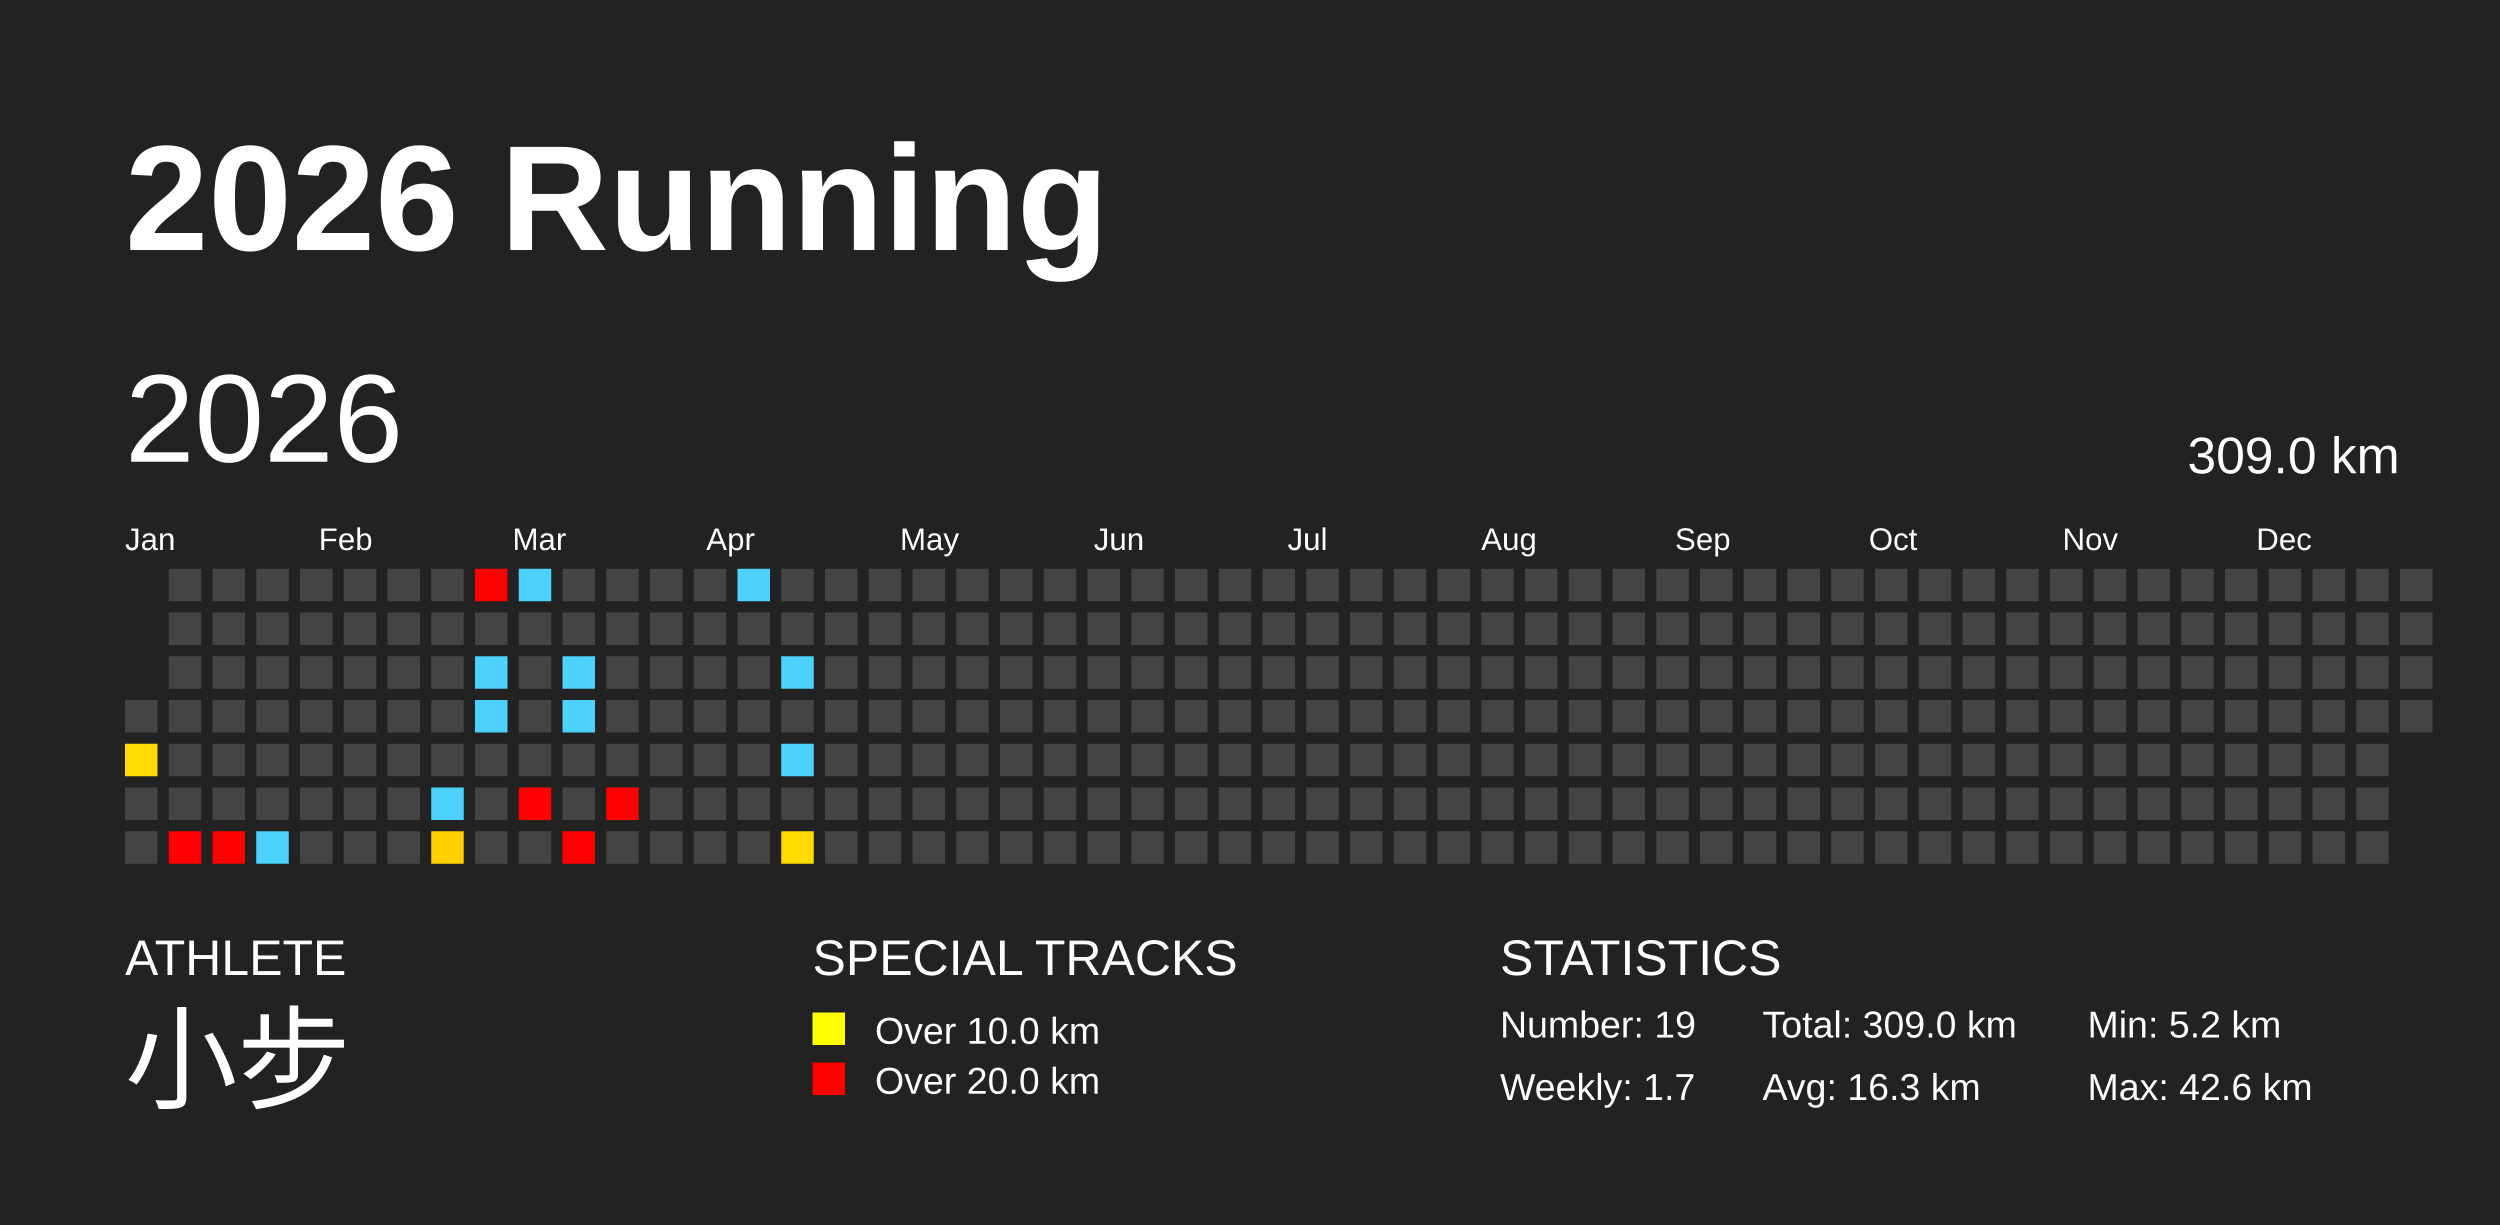
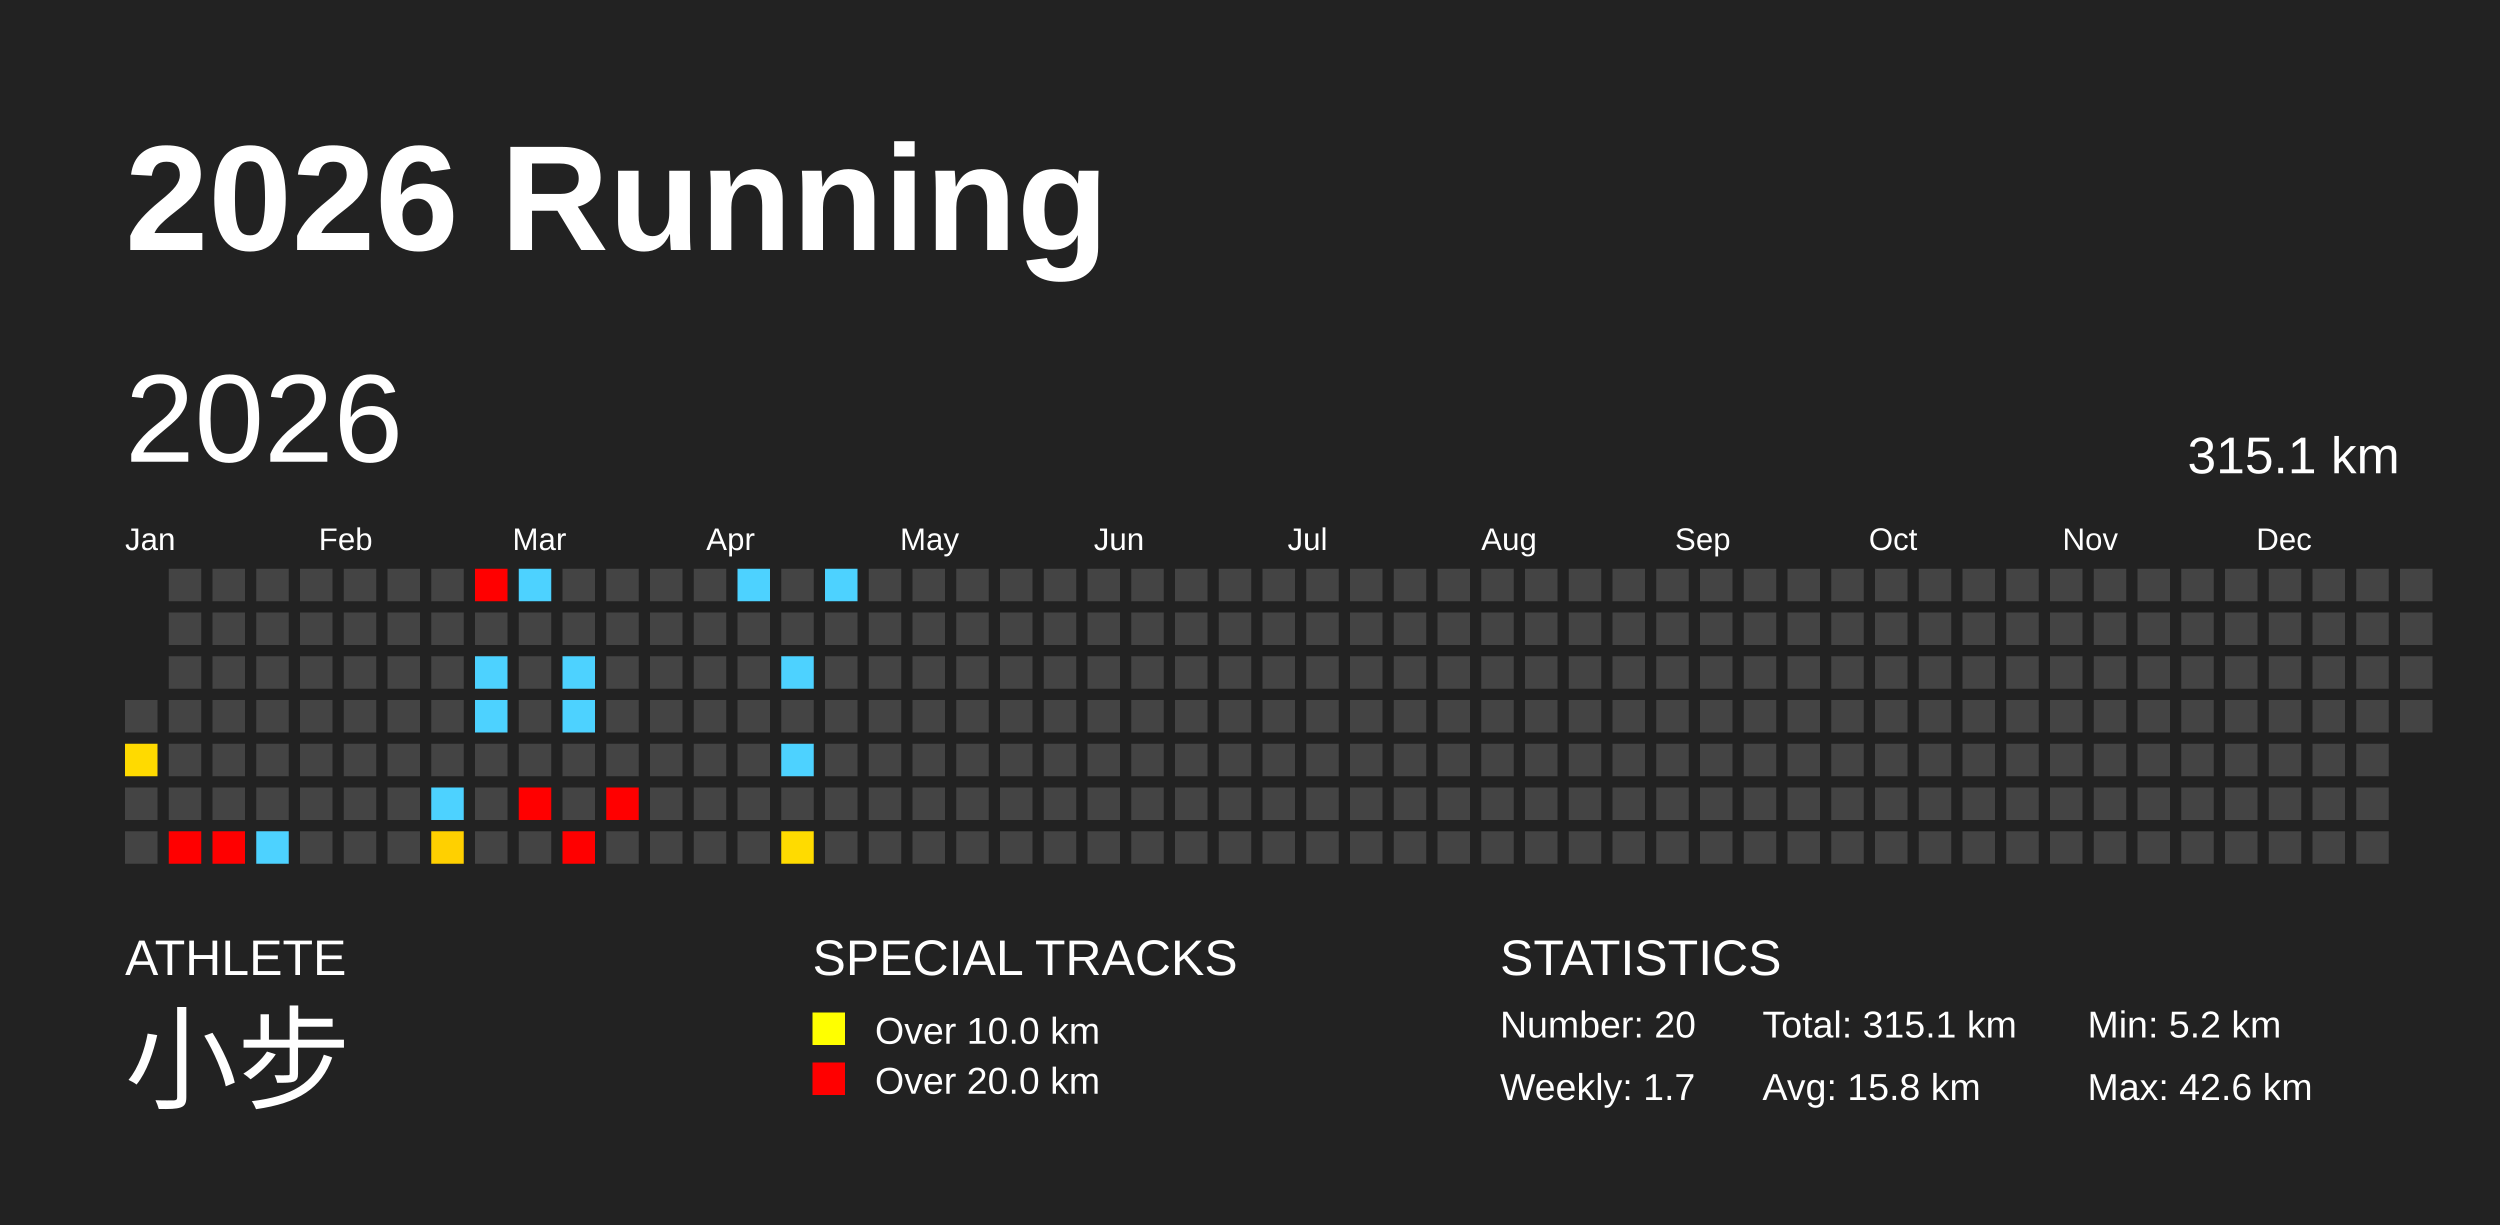
<svg xmlns="http://www.w3.org/2000/svg" baseProfile="full" height="98mm" version="1.1" viewBox="0,0,200,98" width="200mm">
  <defs />
  <rect fill="#222222" height="98" width="200" x="0" y="0" />
  <text fill="#FFFFFF" style="font-size:12px; font-family:Arial; font-weight:bold;" x="10" y="20">2026 Running</text>
  <text fill="#FFFFFF" style="font-size:4px; font-family:Arial" x="10" y="78">ATHLETE</text>
  <text fill="#FFFFFF" style="font-size:9px; font-family:Arial" x="10" y="88">小步</text>
  <text fill="#FFFFFF" style="font-size:4px; font-family:Arial" x="65" y="78">SPECIAL TRACKS</text>
  <rect fill="yellow" height="2.6" width="2.6" x="65" y="81" />
  <text fill="#FFFFFF" style="font-size:3px; font-family:Arial" x="70" y="83.5">Over 10.0 km</text>
  <rect fill="red" height="2.6" width="2.6" x="65" y="85" />
  <text fill="#FFFFFF" style="font-size:3px; font-family:Arial" x="70" y="87.5">Over 20.0 km</text>
  <text fill="#FFFFFF" style="font-size:4px; font-family:Arial" x="120" y="78">STATISTICS</text>
-   <text fill="#FFFFFF" style="font-size:3px; font-family:Arial" x="120" y="83">Number: 19</text>
+   <text fill="#FFFFFF" style="font-size:3px; font-family:Arial" x="120" y="83">Number: 20</text>
  <text fill="#FFFFFF" style="font-size:3px; font-family:Arial" x="120" y="88">Weekly: 1.7</text>
-   <text fill="#FFFFFF" style="font-size:3px; font-family:Arial" x="141" y="83">Total: 309.0 km</text>
-   <text fill="#FFFFFF" style="font-size:3px; font-family:Arial" x="141" y="88">Avg: 16.3 km</text>
+   <text fill="#FFFFFF" style="font-size:3px; font-family:Arial" x="141" y="83">Total: 315.1 km</text>
+   <text fill="#FFFFFF" style="font-size:3px; font-family:Arial" x="141" y="88">Avg: 15.8 km</text>
  <text fill="#FFFFFF" style="font-size:3px; font-family:Arial" x="167" y="83">Min: 5.2 km</text>
  <text fill="#FFFFFF" style="font-size:3px; font-family:Arial" x="167" y="88">Max: 42.6 km</text>
  <text dominant-baseline="hanging" fill="#FFFFFF" style="font-size:10.0px; font-family:Arial;" x="10" y="30">2026</text>
-   <text dominant-baseline="hanging" fill="#FFFFFF" style="font-size:4.125px; font-family:Arial;" x="175" y="35">309.0 km</text>
+   <text dominant-baseline="hanging" fill="#FFFFFF" style="font-size:4.125px; font-family:Arial;" x="175" y="35">315.1 km</text>
  <text fill="#FFFFFF" style="font-size:2.5px; font-family:Arial" x="10.0" y="44">Jan</text>
  <text fill="#FFFFFF" style="font-size:2.5px; font-family:Arial" x="25.5" y="44">Feb</text>
  <text fill="#FFFFFF" style="font-size:2.5px; font-family:Arial" x="41.0" y="44">Mar</text>
  <text fill="#FFFFFF" style="font-size:2.5px; font-family:Arial" x="56.5" y="44">Apr</text>
  <text fill="#FFFFFF" style="font-size:2.5px; font-family:Arial" x="72.0" y="44">May</text>
  <text fill="#FFFFFF" style="font-size:2.5px; font-family:Arial" x="87.5" y="44">Jun</text>
  <text fill="#FFFFFF" style="font-size:2.5px; font-family:Arial" x="103.0" y="44">Jul</text>
  <text fill="#FFFFFF" style="font-size:2.5px; font-family:Arial" x="118.5" y="44">Aug</text>
  <text fill="#FFFFFF" style="font-size:2.5px; font-family:Arial" x="134.0" y="44">Sep</text>
  <text fill="#FFFFFF" style="font-size:2.5px; font-family:Arial" x="149.5" y="44">Oct</text>
  <text fill="#FFFFFF" style="font-size:2.5px; font-family:Arial" x="165.0" y="44">Nov</text>
  <text fill="#FFFFFF" style="font-size:2.5px; font-family:Arial" x="180.5" y="44">Dec</text>
  <rect fill="#444444" height="2.6" width="2.6" x="10.0" y="56.0" />
  <rect fill="#ffda00" height="2.6" width="2.6" x="10.0" y="59.5" />
  <rect fill="#444444" height="2.6" width="2.6" x="10.0" y="63.0" />
  <rect fill="#444444" height="2.6" width="2.6" x="10.0" y="66.5" />
  <rect fill="#444444" height="2.6" width="2.6" x="13.5" y="45.5" />
  <rect fill="#444444" height="2.6" width="2.6" x="13.5" y="49.0" />
  <rect fill="#444444" height="2.6" width="2.6" x="13.5" y="52.5" />
  <rect fill="#444444" height="2.6" width="2.6" x="13.5" y="56.0" />
  <rect fill="#444444" height="2.6" width="2.6" x="13.5" y="59.5" />
  <rect fill="#444444" height="2.6" width="2.6" x="13.5" y="63.0" />
  <rect fill="red" height="2.6" width="2.6" x="13.5" y="66.5" />
  <rect fill="#444444" height="2.6" width="2.6" x="17.0" y="45.5" />
  <rect fill="#444444" height="2.6" width="2.6" x="17.0" y="49.0" />
  <rect fill="#444444" height="2.6" width="2.6" x="17.0" y="52.5" />
  <rect fill="#444444" height="2.6" width="2.6" x="17.0" y="56.0" />
  <rect fill="#444444" height="2.6" width="2.6" x="17.0" y="59.5" />
  <rect fill="#444444" height="2.6" width="2.6" x="17.0" y="63.0" />
  <rect fill="red" height="2.6" width="2.6" x="17.0" y="66.5" />
  <rect fill="#444444" height="2.6" width="2.6" x="20.5" y="45.5" />
  <rect fill="#444444" height="2.6" width="2.6" x="20.5" y="49.0" />
  <rect fill="#444444" height="2.6" width="2.6" x="20.5" y="52.5" />
  <rect fill="#444444" height="2.6" width="2.6" x="20.5" y="56.0" />
  <rect fill="#444444" height="2.6" width="2.6" x="20.5" y="59.5" />
  <rect fill="#444444" height="2.6" width="2.6" x="20.5" y="63.0" />
  <rect fill="#4dd2ff" height="2.6" width="2.6" x="20.5" y="66.5" />
  <rect fill="#444444" height="2.6" width="2.6" x="24.0" y="45.5" />
  <rect fill="#444444" height="2.6" width="2.6" x="24.0" y="49.0" />
  <rect fill="#444444" height="2.6" width="2.6" x="24.0" y="52.5" />
  <rect fill="#444444" height="2.6" width="2.6" x="24.0" y="56.0" />
  <rect fill="#444444" height="2.6" width="2.6" x="24.0" y="59.5" />
  <rect fill="#444444" height="2.6" width="2.6" x="24.0" y="63.0" />
  <rect fill="#444444" height="2.6" width="2.6" x="24.0" y="66.5" />
  <rect fill="#444444" height="2.6" width="2.6" x="27.5" y="45.5" />
  <rect fill="#444444" height="2.6" width="2.6" x="27.5" y="49.0" />
  <rect fill="#444444" height="2.6" width="2.6" x="27.5" y="52.5" />
  <rect fill="#444444" height="2.6" width="2.6" x="27.5" y="56.0" />
  <rect fill="#444444" height="2.6" width="2.6" x="27.5" y="59.5" />
  <rect fill="#444444" height="2.6" width="2.6" x="27.5" y="63.0" />
  <rect fill="#444444" height="2.6" width="2.6" x="27.5" y="66.5" />
  <rect fill="#444444" height="2.6" width="2.6" x="31.0" y="45.5" />
  <rect fill="#444444" height="2.6" width="2.6" x="31.0" y="49.0" />
  <rect fill="#444444" height="2.6" width="2.6" x="31.0" y="52.5" />
  <rect fill="#444444" height="2.6" width="2.6" x="31.0" y="56.0" />
  <rect fill="#444444" height="2.6" width="2.6" x="31.0" y="59.5" />
  <rect fill="#444444" height="2.6" width="2.6" x="31.0" y="63.0" />
  <rect fill="#444444" height="2.6" width="2.6" x="31.0" y="66.5" />
  <rect fill="#444444" height="2.6" width="2.6" x="34.5" y="45.5" />
  <rect fill="#444444" height="2.6" width="2.6" x="34.5" y="49.0" />
  <rect fill="#444444" height="2.6" width="2.6" x="34.5" y="52.5" />
  <rect fill="#444444" height="2.6" width="2.6" x="34.5" y="56.0" />
  <rect fill="#444444" height="2.6" width="2.6" x="34.5" y="59.5" />
  <rect fill="#4dd2ff" height="2.6" width="2.6" x="34.5" y="63.0" />
  <rect fill="#ffd000" height="2.6" width="2.6" x="34.5" y="66.5" />
  <rect fill="red" height="2.6" width="2.6" x="38.0" y="45.5" />
  <rect fill="#444444" height="2.6" width="2.6" x="38.0" y="49.0" />
  <rect fill="#4dd2ff" height="2.6" width="2.6" x="38.0" y="52.5" />
  <rect fill="#4dd2ff" height="2.6" width="2.6" x="38.0" y="56.0" />
  <rect fill="#444444" height="2.6" width="2.6" x="38.0" y="59.5" />
  <rect fill="#444444" height="2.6" width="2.6" x="38.0" y="63.0" />
  <rect fill="#444444" height="2.6" width="2.6" x="38.0" y="66.5" />
  <rect fill="#4dd2ff" height="2.6" width="2.6" x="41.5" y="45.5" />
  <rect fill="#444444" height="2.6" width="2.6" x="41.5" y="49.0" />
  <rect fill="#444444" height="2.6" width="2.6" x="41.5" y="52.5" />
  <rect fill="#444444" height="2.6" width="2.6" x="41.5" y="56.0" />
  <rect fill="#444444" height="2.6" width="2.6" x="41.5" y="59.5" />
  <rect fill="red" height="2.6" width="2.6" x="41.5" y="63.0" />
  <rect fill="#444444" height="2.6" width="2.6" x="41.5" y="66.5" />
  <rect fill="#444444" height="2.6" width="2.6" x="45.0" y="45.5" />
  <rect fill="#444444" height="2.6" width="2.6" x="45.0" y="49.0" />
  <rect fill="#4dd2ff" height="2.6" width="2.6" x="45.0" y="52.5" />
  <rect fill="#4dd2ff" height="2.6" width="2.6" x="45.0" y="56.0" />
  <rect fill="#444444" height="2.6" width="2.6" x="45.0" y="59.5" />
  <rect fill="#444444" height="2.6" width="2.6" x="45.0" y="63.0" />
  <rect fill="red" height="2.6" width="2.6" x="45.0" y="66.5" />
  <rect fill="#444444" height="2.6" width="2.6" x="48.5" y="45.5" />
  <rect fill="#444444" height="2.6" width="2.6" x="48.5" y="49.0" />
  <rect fill="#444444" height="2.6" width="2.6" x="48.5" y="52.5" />
  <rect fill="#444444" height="2.6" width="2.6" x="48.5" y="56.0" />
  <rect fill="#444444" height="2.6" width="2.6" x="48.5" y="59.5" />
  <rect fill="red" height="2.6" width="2.6" x="48.5" y="63.0" />
  <rect fill="#444444" height="2.6" width="2.6" x="48.5" y="66.5" />
  <rect fill="#444444" height="2.6" width="2.6" x="52.0" y="45.5" />
  <rect fill="#444444" height="2.6" width="2.6" x="52.0" y="49.0" />
  <rect fill="#444444" height="2.6" width="2.6" x="52.0" y="52.5" />
  <rect fill="#444444" height="2.6" width="2.6" x="52.0" y="56.0" />
  <rect fill="#444444" height="2.6" width="2.6" x="52.0" y="59.5" />
  <rect fill="#444444" height="2.6" width="2.6" x="52.0" y="63.0" />
  <rect fill="#444444" height="2.6" width="2.6" x="52.0" y="66.5" />
  <rect fill="#444444" height="2.6" width="2.6" x="55.5" y="45.5" />
  <rect fill="#444444" height="2.6" width="2.6" x="55.5" y="49.0" />
  <rect fill="#444444" height="2.6" width="2.6" x="55.5" y="52.5" />
  <rect fill="#444444" height="2.6" width="2.6" x="55.5" y="56.0" />
  <rect fill="#444444" height="2.6" width="2.6" x="55.5" y="59.5" />
  <rect fill="#444444" height="2.6" width="2.6" x="55.5" y="63.0" />
  <rect fill="#444444" height="2.6" width="2.6" x="55.5" y="66.5" />
  <rect fill="#4dd2ff" height="2.6" width="2.6" x="59.0" y="45.5" />
  <rect fill="#444444" height="2.6" width="2.6" x="59.0" y="49.0" />
  <rect fill="#444444" height="2.6" width="2.6" x="59.0" y="52.5" />
  <rect fill="#444444" height="2.6" width="2.6" x="59.0" y="56.0" />
  <rect fill="#444444" height="2.6" width="2.6" x="59.0" y="59.5" />
  <rect fill="#444444" height="2.6" width="2.6" x="59.0" y="63.0" />
  <rect fill="#444444" height="2.6" width="2.6" x="59.0" y="66.5" />
  <rect fill="#444444" height="2.6" width="2.6" x="62.5" y="45.5" />
  <rect fill="#444444" height="2.6" width="2.6" x="62.5" y="49.0" />
  <rect fill="#4dd2ff" height="2.6" width="2.6" x="62.5" y="52.5" />
  <rect fill="#444444" height="2.6" width="2.6" x="62.5" y="56.0" />
  <rect fill="#4dd2ff" height="2.6" width="2.6" x="62.5" y="59.5" />
  <rect fill="#444444" height="2.6" width="2.6" x="62.5" y="63.0" />
  <rect fill="#ffdb00" height="2.6" width="2.6" x="62.5" y="66.5" />
-   <rect fill="#444444" height="2.6" width="2.6" x="66.0" y="45.5" />
+   <rect fill="#4dd2ff" height="2.6" width="2.6" x="66.0" y="45.5" />
  <rect fill="#444444" height="2.6" width="2.6" x="66.0" y="49.0" />
  <rect fill="#444444" height="2.6" width="2.6" x="66.0" y="52.5" />
  <rect fill="#444444" height="2.6" width="2.6" x="66.0" y="56.0" />
  <rect fill="#444444" height="2.6" width="2.6" x="66.0" y="59.5" />
  <rect fill="#444444" height="2.6" width="2.6" x="66.0" y="63.0" />
  <rect fill="#444444" height="2.6" width="2.6" x="66.0" y="66.5" />
  <rect fill="#444444" height="2.6" width="2.6" x="69.5" y="45.5" />
  <rect fill="#444444" height="2.6" width="2.6" x="69.5" y="49.0" />
  <rect fill="#444444" height="2.6" width="2.6" x="69.5" y="52.5" />
  <rect fill="#444444" height="2.6" width="2.6" x="69.5" y="56.0" />
  <rect fill="#444444" height="2.6" width="2.6" x="69.5" y="59.5" />
  <rect fill="#444444" height="2.6" width="2.6" x="69.5" y="63.0" />
  <rect fill="#444444" height="2.6" width="2.6" x="69.5" y="66.5" />
  <rect fill="#444444" height="2.6" width="2.6" x="73.0" y="45.5" />
  <rect fill="#444444" height="2.6" width="2.6" x="73.0" y="49.0" />
  <rect fill="#444444" height="2.6" width="2.6" x="73.0" y="52.5" />
  <rect fill="#444444" height="2.6" width="2.6" x="73.0" y="56.0" />
  <rect fill="#444444" height="2.6" width="2.6" x="73.0" y="59.5" />
  <rect fill="#444444" height="2.6" width="2.6" x="73.0" y="63.0" />
  <rect fill="#444444" height="2.6" width="2.6" x="73.0" y="66.5" />
  <rect fill="#444444" height="2.6" width="2.6" x="76.5" y="45.5" />
  <rect fill="#444444" height="2.6" width="2.6" x="76.5" y="49.0" />
  <rect fill="#444444" height="2.6" width="2.6" x="76.5" y="52.5" />
  <rect fill="#444444" height="2.6" width="2.6" x="76.5" y="56.0" />
  <rect fill="#444444" height="2.6" width="2.6" x="76.5" y="59.5" />
  <rect fill="#444444" height="2.6" width="2.6" x="76.5" y="63.0" />
  <rect fill="#444444" height="2.6" width="2.6" x="76.5" y="66.5" />
  <rect fill="#444444" height="2.6" width="2.6" x="80.0" y="45.5" />
  <rect fill="#444444" height="2.6" width="2.6" x="80.0" y="49.0" />
  <rect fill="#444444" height="2.6" width="2.6" x="80.0" y="52.5" />
  <rect fill="#444444" height="2.6" width="2.6" x="80.0" y="56.0" />
  <rect fill="#444444" height="2.6" width="2.6" x="80.0" y="59.5" />
  <rect fill="#444444" height="2.6" width="2.6" x="80.0" y="63.0" />
  <rect fill="#444444" height="2.6" width="2.6" x="80.0" y="66.5" />
  <rect fill="#444444" height="2.6" width="2.6" x="83.5" y="45.5" />
  <rect fill="#444444" height="2.6" width="2.6" x="83.5" y="49.0" />
  <rect fill="#444444" height="2.6" width="2.6" x="83.5" y="52.5" />
  <rect fill="#444444" height="2.6" width="2.6" x="83.5" y="56.0" />
  <rect fill="#444444" height="2.6" width="2.6" x="83.5" y="59.5" />
  <rect fill="#444444" height="2.6" width="2.6" x="83.5" y="63.0" />
  <rect fill="#444444" height="2.6" width="2.6" x="83.5" y="66.5" />
  <rect fill="#444444" height="2.6" width="2.6" x="87.0" y="45.5" />
  <rect fill="#444444" height="2.6" width="2.6" x="87.0" y="49.0" />
  <rect fill="#444444" height="2.6" width="2.6" x="87.0" y="52.5" />
  <rect fill="#444444" height="2.6" width="2.6" x="87.0" y="56.0" />
  <rect fill="#444444" height="2.6" width="2.6" x="87.0" y="59.5" />
  <rect fill="#444444" height="2.6" width="2.6" x="87.0" y="63.0" />
  <rect fill="#444444" height="2.6" width="2.6" x="87.0" y="66.5" />
  <rect fill="#444444" height="2.6" width="2.6" x="90.5" y="45.5" />
  <rect fill="#444444" height="2.6" width="2.6" x="90.5" y="49.0" />
  <rect fill="#444444" height="2.6" width="2.6" x="90.5" y="52.5" />
  <rect fill="#444444" height="2.6" width="2.6" x="90.5" y="56.0" />
  <rect fill="#444444" height="2.6" width="2.6" x="90.5" y="59.5" />
  <rect fill="#444444" height="2.6" width="2.6" x="90.5" y="63.0" />
  <rect fill="#444444" height="2.6" width="2.6" x="90.5" y="66.5" />
  <rect fill="#444444" height="2.6" width="2.6" x="94.0" y="45.5" />
  <rect fill="#444444" height="2.6" width="2.6" x="94.0" y="49.0" />
  <rect fill="#444444" height="2.6" width="2.6" x="94.0" y="52.5" />
  <rect fill="#444444" height="2.6" width="2.6" x="94.0" y="56.0" />
  <rect fill="#444444" height="2.6" width="2.6" x="94.0" y="59.5" />
  <rect fill="#444444" height="2.6" width="2.6" x="94.0" y="63.0" />
  <rect fill="#444444" height="2.6" width="2.6" x="94.0" y="66.5" />
  <rect fill="#444444" height="2.6" width="2.6" x="97.5" y="45.5" />
  <rect fill="#444444" height="2.6" width="2.6" x="97.5" y="49.0" />
  <rect fill="#444444" height="2.6" width="2.6" x="97.5" y="52.5" />
  <rect fill="#444444" height="2.6" width="2.6" x="97.5" y="56.0" />
  <rect fill="#444444" height="2.6" width="2.6" x="97.5" y="59.5" />
  <rect fill="#444444" height="2.6" width="2.6" x="97.5" y="63.0" />
  <rect fill="#444444" height="2.6" width="2.6" x="97.5" y="66.5" />
  <rect fill="#444444" height="2.6" width="2.6" x="101.0" y="45.5" />
  <rect fill="#444444" height="2.6" width="2.6" x="101.0" y="49.0" />
  <rect fill="#444444" height="2.6" width="2.6" x="101.0" y="52.5" />
  <rect fill="#444444" height="2.6" width="2.6" x="101.0" y="56.0" />
  <rect fill="#444444" height="2.6" width="2.6" x="101.0" y="59.5" />
  <rect fill="#444444" height="2.6" width="2.6" x="101.0" y="63.0" />
  <rect fill="#444444" height="2.6" width="2.6" x="101.0" y="66.5" />
  <rect fill="#444444" height="2.6" width="2.6" x="104.5" y="45.5" />
  <rect fill="#444444" height="2.6" width="2.6" x="104.5" y="49.0" />
  <rect fill="#444444" height="2.6" width="2.6" x="104.5" y="52.5" />
  <rect fill="#444444" height="2.6" width="2.6" x="104.5" y="56.0" />
  <rect fill="#444444" height="2.6" width="2.6" x="104.5" y="59.5" />
  <rect fill="#444444" height="2.6" width="2.6" x="104.5" y="63.0" />
  <rect fill="#444444" height="2.6" width="2.6" x="104.5" y="66.5" />
  <rect fill="#444444" height="2.6" width="2.6" x="108.0" y="45.5" />
  <rect fill="#444444" height="2.6" width="2.6" x="108.0" y="49.0" />
  <rect fill="#444444" height="2.6" width="2.6" x="108.0" y="52.5" />
  <rect fill="#444444" height="2.6" width="2.6" x="108.0" y="56.0" />
  <rect fill="#444444" height="2.6" width="2.6" x="108.0" y="59.5" />
  <rect fill="#444444" height="2.6" width="2.6" x="108.0" y="63.0" />
  <rect fill="#444444" height="2.6" width="2.6" x="108.0" y="66.5" />
  <rect fill="#444444" height="2.6" width="2.6" x="111.5" y="45.5" />
  <rect fill="#444444" height="2.6" width="2.6" x="111.5" y="49.0" />
  <rect fill="#444444" height="2.6" width="2.6" x="111.5" y="52.5" />
  <rect fill="#444444" height="2.6" width="2.6" x="111.5" y="56.0" />
  <rect fill="#444444" height="2.6" width="2.6" x="111.5" y="59.5" />
  <rect fill="#444444" height="2.6" width="2.6" x="111.5" y="63.0" />
  <rect fill="#444444" height="2.6" width="2.6" x="111.5" y="66.5" />
  <rect fill="#444444" height="2.6" width="2.6" x="115.0" y="45.5" />
  <rect fill="#444444" height="2.6" width="2.6" x="115.0" y="49.0" />
  <rect fill="#444444" height="2.6" width="2.6" x="115.0" y="52.5" />
  <rect fill="#444444" height="2.6" width="2.6" x="115.0" y="56.0" />
  <rect fill="#444444" height="2.6" width="2.6" x="115.0" y="59.5" />
  <rect fill="#444444" height="2.6" width="2.6" x="115.0" y="63.0" />
  <rect fill="#444444" height="2.6" width="2.6" x="115.0" y="66.5" />
  <rect fill="#444444" height="2.6" width="2.6" x="118.5" y="45.5" />
  <rect fill="#444444" height="2.6" width="2.6" x="118.5" y="49.0" />
  <rect fill="#444444" height="2.6" width="2.6" x="118.5" y="52.5" />
  <rect fill="#444444" height="2.6" width="2.6" x="118.5" y="56.0" />
  <rect fill="#444444" height="2.6" width="2.6" x="118.5" y="59.5" />
  <rect fill="#444444" height="2.6" width="2.6" x="118.5" y="63.0" />
  <rect fill="#444444" height="2.6" width="2.6" x="118.5" y="66.5" />
  <rect fill="#444444" height="2.6" width="2.6" x="122.0" y="45.5" />
  <rect fill="#444444" height="2.6" width="2.6" x="122.0" y="49.0" />
  <rect fill="#444444" height="2.6" width="2.6" x="122.0" y="52.5" />
  <rect fill="#444444" height="2.6" width="2.6" x="122.0" y="56.0" />
  <rect fill="#444444" height="2.6" width="2.6" x="122.0" y="59.5" />
  <rect fill="#444444" height="2.6" width="2.6" x="122.0" y="63.0" />
  <rect fill="#444444" height="2.6" width="2.6" x="122.0" y="66.5" />
  <rect fill="#444444" height="2.6" width="2.6" x="125.5" y="45.5" />
  <rect fill="#444444" height="2.6" width="2.6" x="125.5" y="49.0" />
  <rect fill="#444444" height="2.6" width="2.6" x="125.5" y="52.5" />
  <rect fill="#444444" height="2.6" width="2.6" x="125.5" y="56.0" />
  <rect fill="#444444" height="2.6" width="2.6" x="125.5" y="59.5" />
  <rect fill="#444444" height="2.6" width="2.6" x="125.5" y="63.0" />
  <rect fill="#444444" height="2.6" width="2.6" x="125.5" y="66.5" />
  <rect fill="#444444" height="2.6" width="2.6" x="129.0" y="45.5" />
  <rect fill="#444444" height="2.6" width="2.6" x="129.0" y="49.0" />
  <rect fill="#444444" height="2.6" width="2.6" x="129.0" y="52.5" />
  <rect fill="#444444" height="2.6" width="2.6" x="129.0" y="56.0" />
  <rect fill="#444444" height="2.6" width="2.6" x="129.0" y="59.5" />
  <rect fill="#444444" height="2.6" width="2.6" x="129.0" y="63.0" />
  <rect fill="#444444" height="2.6" width="2.6" x="129.0" y="66.5" />
  <rect fill="#444444" height="2.6" width="2.6" x="132.5" y="45.5" />
  <rect fill="#444444" height="2.6" width="2.6" x="132.5" y="49.0" />
  <rect fill="#444444" height="2.6" width="2.6" x="132.5" y="52.5" />
  <rect fill="#444444" height="2.6" width="2.6" x="132.5" y="56.0" />
  <rect fill="#444444" height="2.6" width="2.6" x="132.5" y="59.5" />
  <rect fill="#444444" height="2.6" width="2.6" x="132.5" y="63.0" />
  <rect fill="#444444" height="2.6" width="2.6" x="132.5" y="66.5" />
  <rect fill="#444444" height="2.6" width="2.6" x="136.0" y="45.5" />
  <rect fill="#444444" height="2.6" width="2.6" x="136.0" y="49.0" />
  <rect fill="#444444" height="2.6" width="2.6" x="136.0" y="52.5" />
  <rect fill="#444444" height="2.6" width="2.6" x="136.0" y="56.0" />
  <rect fill="#444444" height="2.6" width="2.6" x="136.0" y="59.5" />
  <rect fill="#444444" height="2.6" width="2.6" x="136.0" y="63.0" />
  <rect fill="#444444" height="2.6" width="2.6" x="136.0" y="66.5" />
  <rect fill="#444444" height="2.6" width="2.6" x="139.5" y="45.5" />
  <rect fill="#444444" height="2.6" width="2.6" x="139.5" y="49.0" />
  <rect fill="#444444" height="2.6" width="2.6" x="139.5" y="52.5" />
  <rect fill="#444444" height="2.6" width="2.6" x="139.5" y="56.0" />
  <rect fill="#444444" height="2.6" width="2.6" x="139.5" y="59.5" />
  <rect fill="#444444" height="2.6" width="2.6" x="139.5" y="63.0" />
  <rect fill="#444444" height="2.6" width="2.6" x="139.5" y="66.5" />
  <rect fill="#444444" height="2.6" width="2.6" x="143.0" y="45.5" />
  <rect fill="#444444" height="2.6" width="2.6" x="143.0" y="49.0" />
  <rect fill="#444444" height="2.6" width="2.6" x="143.0" y="52.5" />
  <rect fill="#444444" height="2.6" width="2.6" x="143.0" y="56.0" />
  <rect fill="#444444" height="2.6" width="2.6" x="143.0" y="59.5" />
  <rect fill="#444444" height="2.6" width="2.6" x="143.0" y="63.0" />
  <rect fill="#444444" height="2.6" width="2.6" x="143.0" y="66.5" />
  <rect fill="#444444" height="2.6" width="2.6" x="146.5" y="45.5" />
  <rect fill="#444444" height="2.6" width="2.6" x="146.5" y="49.0" />
  <rect fill="#444444" height="2.6" width="2.6" x="146.5" y="52.5" />
  <rect fill="#444444" height="2.6" width="2.6" x="146.5" y="56.0" />
  <rect fill="#444444" height="2.6" width="2.6" x="146.5" y="59.5" />
  <rect fill="#444444" height="2.6" width="2.6" x="146.5" y="63.0" />
  <rect fill="#444444" height="2.6" width="2.6" x="146.5" y="66.5" />
  <rect fill="#444444" height="2.6" width="2.6" x="150.0" y="45.5" />
  <rect fill="#444444" height="2.6" width="2.6" x="150.0" y="49.0" />
  <rect fill="#444444" height="2.6" width="2.6" x="150.0" y="52.5" />
  <rect fill="#444444" height="2.6" width="2.6" x="150.0" y="56.0" />
  <rect fill="#444444" height="2.6" width="2.6" x="150.0" y="59.5" />
  <rect fill="#444444" height="2.6" width="2.6" x="150.0" y="63.0" />
  <rect fill="#444444" height="2.6" width="2.6" x="150.0" y="66.5" />
  <rect fill="#444444" height="2.6" width="2.6" x="153.5" y="45.5" />
  <rect fill="#444444" height="2.6" width="2.6" x="153.5" y="49.0" />
  <rect fill="#444444" height="2.6" width="2.6" x="153.5" y="52.5" />
  <rect fill="#444444" height="2.6" width="2.6" x="153.5" y="56.0" />
  <rect fill="#444444" height="2.6" width="2.6" x="153.5" y="59.5" />
  <rect fill="#444444" height="2.6" width="2.6" x="153.5" y="63.0" />
  <rect fill="#444444" height="2.6" width="2.6" x="153.5" y="66.5" />
  <rect fill="#444444" height="2.6" width="2.6" x="157.0" y="45.5" />
  <rect fill="#444444" height="2.6" width="2.6" x="157.0" y="49.0" />
  <rect fill="#444444" height="2.6" width="2.6" x="157.0" y="52.5" />
  <rect fill="#444444" height="2.6" width="2.6" x="157.0" y="56.0" />
  <rect fill="#444444" height="2.6" width="2.6" x="157.0" y="59.5" />
  <rect fill="#444444" height="2.6" width="2.6" x="157.0" y="63.0" />
  <rect fill="#444444" height="2.6" width="2.6" x="157.0" y="66.5" />
  <rect fill="#444444" height="2.6" width="2.6" x="160.5" y="45.5" />
  <rect fill="#444444" height="2.6" width="2.6" x="160.5" y="49.0" />
  <rect fill="#444444" height="2.6" width="2.6" x="160.5" y="52.5" />
  <rect fill="#444444" height="2.6" width="2.6" x="160.5" y="56.0" />
  <rect fill="#444444" height="2.6" width="2.6" x="160.5" y="59.5" />
  <rect fill="#444444" height="2.6" width="2.6" x="160.5" y="63.0" />
  <rect fill="#444444" height="2.6" width="2.6" x="160.5" y="66.5" />
  <rect fill="#444444" height="2.6" width="2.6" x="164.0" y="45.5" />
  <rect fill="#444444" height="2.6" width="2.6" x="164.0" y="49.0" />
  <rect fill="#444444" height="2.6" width="2.6" x="164.0" y="52.5" />
  <rect fill="#444444" height="2.6" width="2.6" x="164.0" y="56.0" />
  <rect fill="#444444" height="2.6" width="2.6" x="164.0" y="59.5" />
  <rect fill="#444444" height="2.6" width="2.6" x="164.0" y="63.0" />
  <rect fill="#444444" height="2.6" width="2.6" x="164.0" y="66.5" />
  <rect fill="#444444" height="2.6" width="2.6" x="167.5" y="45.5" />
  <rect fill="#444444" height="2.6" width="2.6" x="167.5" y="49.0" />
  <rect fill="#444444" height="2.6" width="2.6" x="167.5" y="52.5" />
  <rect fill="#444444" height="2.6" width="2.6" x="167.5" y="56.0" />
  <rect fill="#444444" height="2.6" width="2.6" x="167.5" y="59.5" />
  <rect fill="#444444" height="2.6" width="2.6" x="167.5" y="63.0" />
  <rect fill="#444444" height="2.6" width="2.6" x="167.5" y="66.5" />
  <rect fill="#444444" height="2.6" width="2.6" x="171.0" y="45.5" />
  <rect fill="#444444" height="2.6" width="2.6" x="171.0" y="49.0" />
  <rect fill="#444444" height="2.6" width="2.6" x="171.0" y="52.5" />
  <rect fill="#444444" height="2.6" width="2.6" x="171.0" y="56.0" />
  <rect fill="#444444" height="2.6" width="2.6" x="171.0" y="59.5" />
  <rect fill="#444444" height="2.6" width="2.6" x="171.0" y="63.0" />
  <rect fill="#444444" height="2.6" width="2.6" x="171.0" y="66.5" />
  <rect fill="#444444" height="2.6" width="2.6" x="174.5" y="45.5" />
  <rect fill="#444444" height="2.6" width="2.6" x="174.5" y="49.0" />
  <rect fill="#444444" height="2.6" width="2.6" x="174.5" y="52.5" />
  <rect fill="#444444" height="2.6" width="2.6" x="174.5" y="56.0" />
  <rect fill="#444444" height="2.6" width="2.6" x="174.5" y="59.5" />
  <rect fill="#444444" height="2.6" width="2.6" x="174.5" y="63.0" />
  <rect fill="#444444" height="2.6" width="2.6" x="174.5" y="66.5" />
  <rect fill="#444444" height="2.6" width="2.6" x="178.0" y="45.5" />
  <rect fill="#444444" height="2.6" width="2.6" x="178.0" y="49.0" />
  <rect fill="#444444" height="2.6" width="2.6" x="178.0" y="52.5" />
  <rect fill="#444444" height="2.6" width="2.6" x="178.0" y="56.0" />
  <rect fill="#444444" height="2.6" width="2.6" x="178.0" y="59.5" />
  <rect fill="#444444" height="2.6" width="2.6" x="178.0" y="63.0" />
  <rect fill="#444444" height="2.6" width="2.6" x="178.0" y="66.5" />
  <rect fill="#444444" height="2.6" width="2.6" x="181.5" y="45.5" />
  <rect fill="#444444" height="2.6" width="2.6" x="181.5" y="49.0" />
  <rect fill="#444444" height="2.6" width="2.6" x="181.5" y="52.5" />
  <rect fill="#444444" height="2.6" width="2.6" x="181.5" y="56.0" />
  <rect fill="#444444" height="2.6" width="2.6" x="181.5" y="59.5" />
  <rect fill="#444444" height="2.6" width="2.6" x="181.5" y="63.0" />
  <rect fill="#444444" height="2.6" width="2.6" x="181.5" y="66.5" />
  <rect fill="#444444" height="2.6" width="2.6" x="185.0" y="45.5" />
  <rect fill="#444444" height="2.6" width="2.6" x="185.0" y="49.0" />
  <rect fill="#444444" height="2.6" width="2.6" x="185.0" y="52.5" />
  <rect fill="#444444" height="2.6" width="2.6" x="185.0" y="56.0" />
  <rect fill="#444444" height="2.6" width="2.6" x="185.0" y="59.5" />
  <rect fill="#444444" height="2.6" width="2.6" x="185.0" y="63.0" />
  <rect fill="#444444" height="2.6" width="2.6" x="185.0" y="66.5" />
  <rect fill="#444444" height="2.6" width="2.6" x="188.5" y="45.5" />
  <rect fill="#444444" height="2.6" width="2.6" x="188.5" y="49.0" />
  <rect fill="#444444" height="2.6" width="2.6" x="188.5" y="52.5" />
  <rect fill="#444444" height="2.6" width="2.6" x="188.5" y="56.0" />
  <rect fill="#444444" height="2.6" width="2.6" x="188.5" y="59.5" />
  <rect fill="#444444" height="2.6" width="2.6" x="188.5" y="63.0" />
  <rect fill="#444444" height="2.6" width="2.6" x="188.5" y="66.5" />
  <rect fill="#444444" height="2.6" width="2.6" x="192.0" y="45.5" />
  <rect fill="#444444" height="2.6" width="2.6" x="192.0" y="49.0" />
  <rect fill="#444444" height="2.6" width="2.6" x="192.0" y="52.5" />
  <rect fill="#444444" height="2.6" width="2.6" x="192.0" y="56.0" />
</svg>
